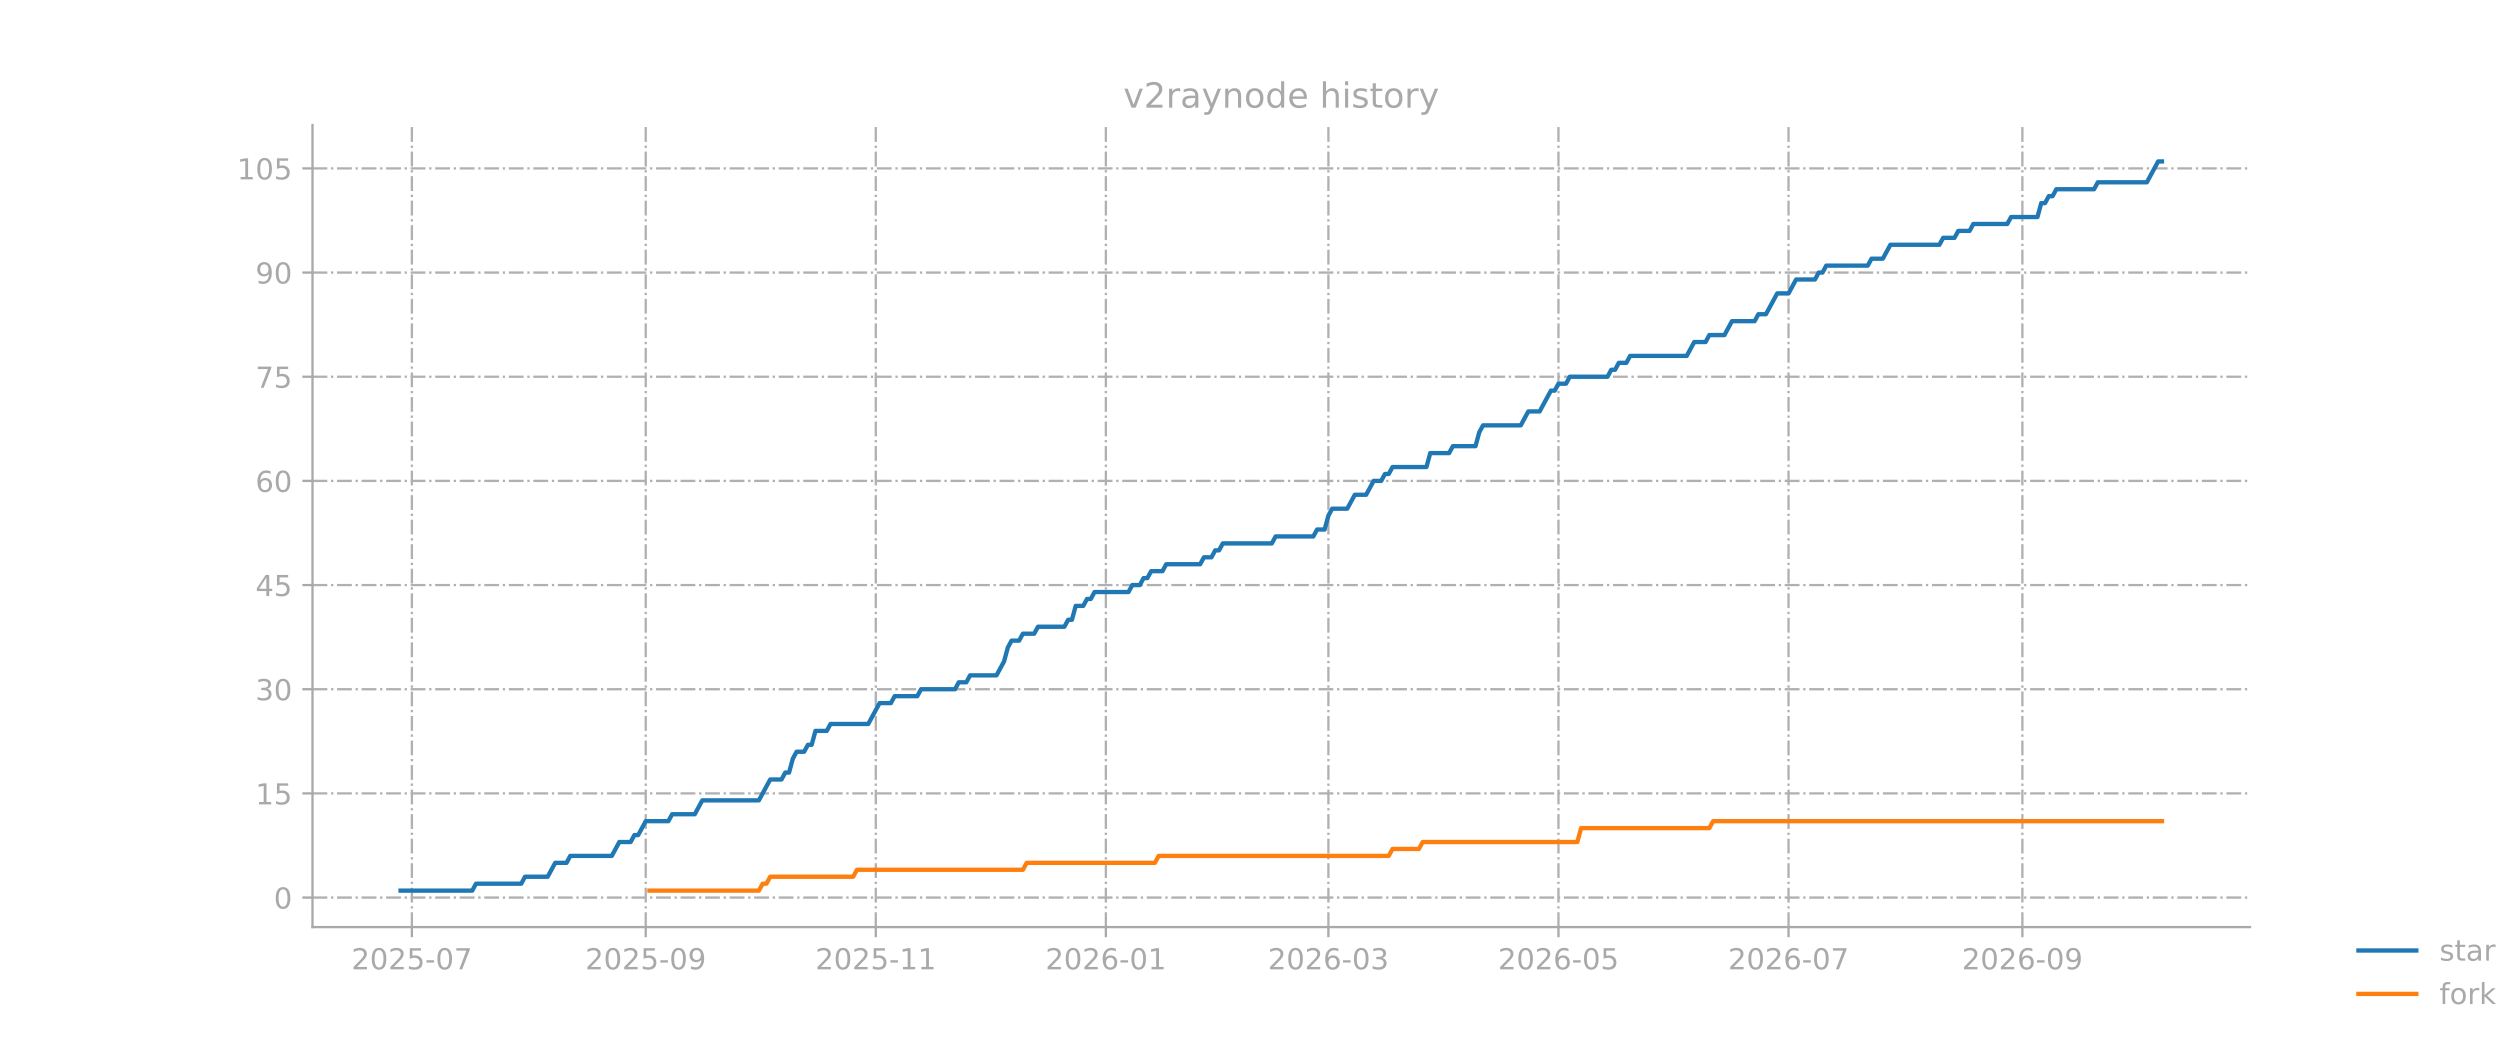
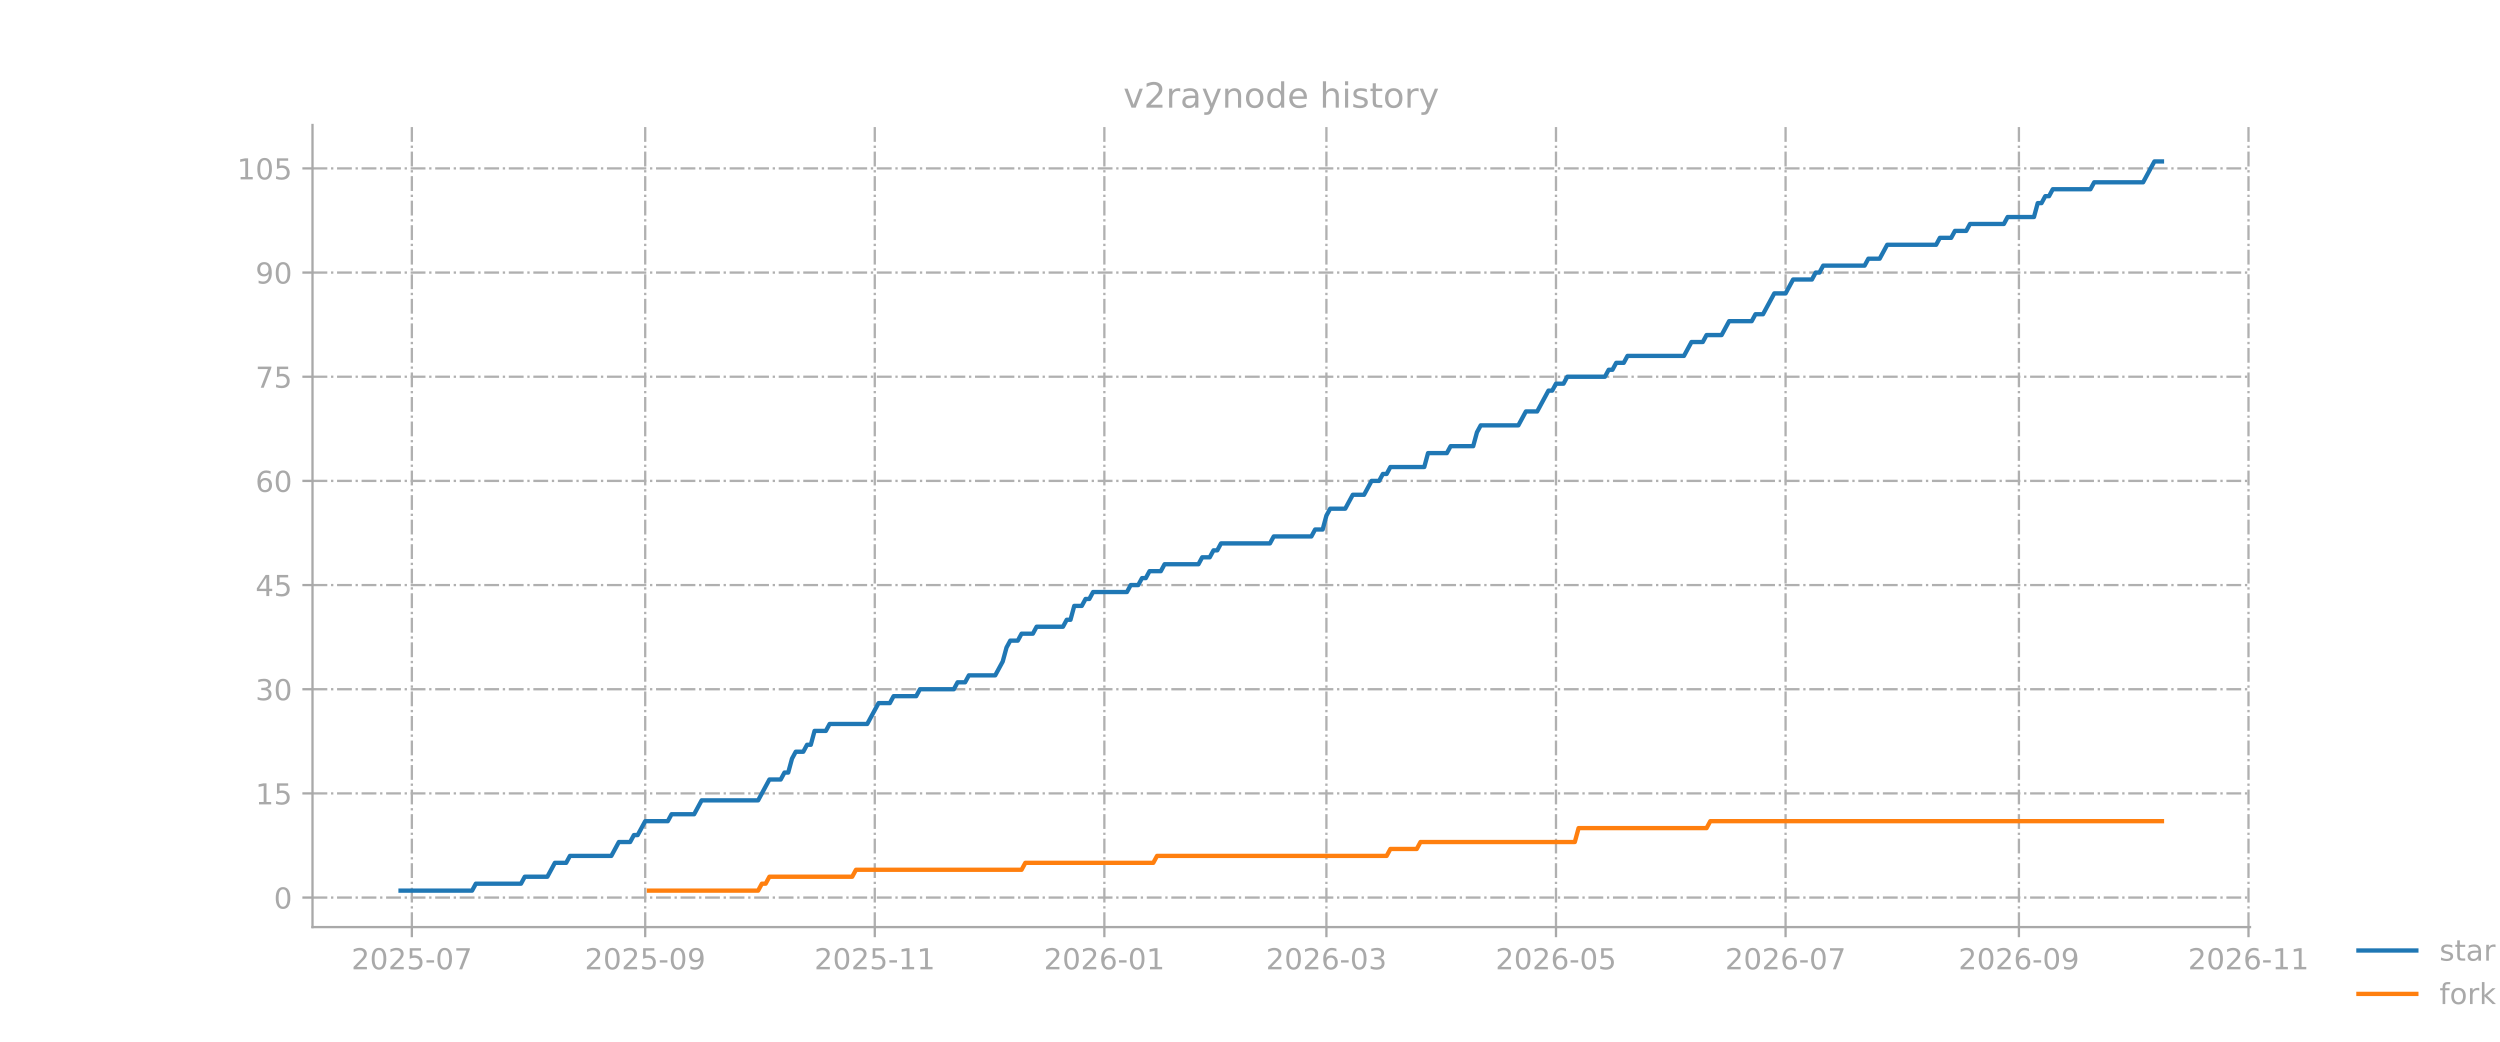
<svg xmlns="http://www.w3.org/2000/svg" xmlns:xlink="http://www.w3.org/1999/xlink" width="864pt" height="360pt" viewBox="0 0 864 360" version="1.1">
  <defs>
    <style type="text/css">*{stroke-linejoin: round; stroke-linecap: butt}</style>
  </defs>
  <g id="figure_1">
    <g id="patch_1">
      <path d="M 0 360  L 864 360  L 864 0  L 0 0  L 0 360  z " style="fill: none; opacity: 0" />
    </g>
    <g id="axes_1">
      <g id="patch_2">
        <path d="M 108 320.4  L 777.6 320.4  L 777.6 43.2  L 108 43.2  L 108 320.4  z " style="fill: none; opacity: 0" />
      </g>
      <g id="matplotlib.axis_1">
        <g id="xtick_1">
          <g id="line2d_1">
-             <path d="M 142.347 320.4  L 142.347 43.2  " clip-path="url(#p652c41d4a0)" style="fill: none; stroke-dasharray: 5.12,1.28,0.8,1.28; stroke-dashoffset: 0; stroke: #b0b0b0; stroke-width: 0.8" />
+             <path d="M 142.338 320.4  L 142.338 43.2  " clip-path="url(#pc61ff7c38c)" style="fill: none; stroke-dasharray: 5.12,1.28,0.8,1.28; stroke-dashoffset: 0; stroke: #b0b0b0; stroke-width: 0.8" />
          </g>
          <g id="line2d_2">
            <defs>
-               <path id="mb52753278b" d="M 0 0  L 0 3.5  " style="stroke: #a9a9a9; stroke-width: 0.8" />
+               <path id="m4ccf164c14" d="M 0 0  L 0 3.5  " style="stroke: #a9a9a9; stroke-width: 0.8" />
            </defs>
            <g>
-               <use xlink:href="#mb52753278b" x="142.347" y="320.4" style="fill: #a9a9a9; stroke: #a9a9a9; stroke-width: 0.8" />
+               <use xlink:href="#m4ccf164c14" x="142.338" y="320.4" style="fill: #a9a9a9; stroke: #a9a9a9; stroke-width: 0.8" />
            </g>
          </g>
          <g id="text_1">
-             <g style="fill: #a9a9a9" transform="translate(121.4554 334.9977) scale(0.1 -0.1)">
+             <g style="fill: #a9a9a9" transform="translate(121.4471 334.9977) scale(0.1 -0.1)">
              <defs>
                <path id="DejaVuSans-15" d="M 1228 531  L 3431 531  L 3431 0  L 469 0  L 469 531  Q 828 903 1448 1529  Q 2069 2156 2228 2338  Q 2531 2678 2651 2914  Q 2772 3150 2772 3378  Q 2772 3750 2511 3984  Q 2250 4219 1831 4219  Q 1534 4219 1204 4116  Q 875 4013 500 3803  L 500 4441  Q 881 4594 1212 4672  Q 1544 4750 1819 4750  Q 2544 4750 2975 4387  Q 3406 4025 3406 3419  Q 3406 3131 3298 2873  Q 3191 2616 2906 2266  Q 2828 2175 2409 1742  Q 1991 1309 1228 531  z " transform="scale(0.015625)" />
                <path id="DejaVuSans-13" d="M 2034 4250  Q 1547 4250 1301 3770  Q 1056 3291 1056 2328  Q 1056 1369 1301 889  Q 1547 409 2034 409  Q 2525 409 2770 889  Q 3016 1369 3016 2328  Q 3016 3291 2770 3770  Q 2525 4250 2034 4250  z M 2034 4750  Q 2819 4750 3233 4129  Q 3647 3509 3647 2328  Q 3647 1150 3233 529  Q 2819 -91 2034 -91  Q 1250 -91 836 529  Q 422 1150 422 2328  Q 422 3509 836 4129  Q 1250 4750 2034 4750  z " transform="scale(0.015625)" />
                <path id="DejaVuSans-18" d="M 691 4666  L 3169 4666  L 3169 4134  L 1269 4134  L 1269 2991  Q 1406 3038 1543 3061  Q 1681 3084 1819 3084  Q 2600 3084 3056 2656  Q 3513 2228 3513 1497  Q 3513 744 3044 326  Q 2575 -91 1722 -91  Q 1428 -91 1123 -41  Q 819 9 494 109  L 494 744  Q 775 591 1075 516  Q 1375 441 1709 441  Q 2250 441 2565 725  Q 2881 1009 2881 1497  Q 2881 1984 2565 2268  Q 2250 2553 1709 2553  Q 1456 2553 1204 2497  Q 953 2441 691 2322  L 691 4666  z " transform="scale(0.015625)" />
                <path id="DejaVuSans-10" d="M 313 2009  L 1997 2009  L 1997 1497  L 313 1497  L 313 2009  z " transform="scale(0.015625)" />
                <path id="DejaVuSans-1a" d="M 525 4666  L 3525 4666  L 3525 4397  L 1831 0  L 1172 0  L 2766 4134  L 525 4134  L 525 4666  z " transform="scale(0.015625)" />
              </defs>
              <use xlink:href="#DejaVuSans-15" />
              <use xlink:href="#DejaVuSans-13" transform="translate(63.625 0)" />
              <use xlink:href="#DejaVuSans-15" transform="translate(127.25 0)" />
              <use xlink:href="#DejaVuSans-18" transform="translate(190.875 0)" />
              <use xlink:href="#DejaVuSans-10" transform="translate(254.5 0)" />
              <use xlink:href="#DejaVuSans-13" transform="translate(290.5781 0)" />
              <use xlink:href="#DejaVuSans-1a" transform="translate(354.2031 0)" />
            </g>
          </g>
        </g>
        <g id="xtick_2">
          <g id="line2d_3">
-             <path d="M 223.163 320.4  L 223.163 43.2  " clip-path="url(#p652c41d4a0)" style="fill: none; stroke-dasharray: 5.12,1.28,0.8,1.28; stroke-dashoffset: 0; stroke: #b0b0b0; stroke-width: 0.8" />
+             <path d="M 222.982 320.4  L 222.982 43.2  " clip-path="url(#pc61ff7c38c)" style="fill: none; stroke-dasharray: 5.12,1.28,0.8,1.28; stroke-dashoffset: 0; stroke: #b0b0b0; stroke-width: 0.8" />
          </g>
          <g id="line2d_4">
            <g>
-               <use xlink:href="#mb52753278b" x="223.163" y="320.4" style="fill: #a9a9a9; stroke: #a9a9a9; stroke-width: 0.8" />
+               <use xlink:href="#m4ccf164c14" x="222.982" y="320.4" style="fill: #a9a9a9; stroke: #a9a9a9; stroke-width: 0.8" />
            </g>
          </g>
          <g id="text_2">
-             <g style="fill: #a9a9a9" transform="translate(202.2715 334.9977) scale(0.1 -0.1)">
+             <g style="fill: #a9a9a9" transform="translate(202.0904 334.9977) scale(0.1 -0.1)">
              <defs>
                <path id="DejaVuSans-1c" d="M 703 97  L 703 672  Q 941 559 1184 500  Q 1428 441 1663 441  Q 2288 441 2617 861  Q 2947 1281 2994 2138  Q 2813 1869 2534 1725  Q 2256 1581 1919 1581  Q 1219 1581 811 2004  Q 403 2428 403 3163  Q 403 3881 828 4315  Q 1253 4750 1959 4750  Q 2769 4750 3195 4129  Q 3622 3509 3622 2328  Q 3622 1225 3098 567  Q 2575 -91 1691 -91  Q 1453 -91 1209 -44  Q 966 3 703 97  z M 1959 2075  Q 2384 2075 2632 2365  Q 2881 2656 2881 3163  Q 2881 3666 2632 3958  Q 2384 4250 1959 4250  Q 1534 4250 1286 3958  Q 1038 3666 1038 3163  Q 1038 2656 1286 2365  Q 1534 2075 1959 2075  z " transform="scale(0.015625)" />
              </defs>
              <use xlink:href="#DejaVuSans-15" />
              <use xlink:href="#DejaVuSans-13" transform="translate(63.625 0)" />
              <use xlink:href="#DejaVuSans-15" transform="translate(127.25 0)" />
              <use xlink:href="#DejaVuSans-18" transform="translate(190.875 0)" />
              <use xlink:href="#DejaVuSans-10" transform="translate(254.5 0)" />
              <use xlink:href="#DejaVuSans-13" transform="translate(290.5781 0)" />
              <use xlink:href="#DejaVuSans-1c" transform="translate(354.2031 0)" />
            </g>
          </g>
        </g>
        <g id="xtick_3">
          <g id="line2d_5">
-             <path d="M 302.675 320.4  L 302.675 43.2  " clip-path="url(#p652c41d4a0)" style="fill: none; stroke-dasharray: 5.12,1.28,0.8,1.28; stroke-dashoffset: 0; stroke: #b0b0b0; stroke-width: 0.8" />
+             <path d="M 302.324 320.4  L 302.324 43.2  " clip-path="url(#pc61ff7c38c)" style="fill: none; stroke-dasharray: 5.12,1.28,0.8,1.28; stroke-dashoffset: 0; stroke: #b0b0b0; stroke-width: 0.8" />
          </g>
          <g id="line2d_6">
            <g>
-               <use xlink:href="#mb52753278b" x="302.675" y="320.4" style="fill: #a9a9a9; stroke: #a9a9a9; stroke-width: 0.8" />
+               <use xlink:href="#m4ccf164c14" x="302.324" y="320.4" style="fill: #a9a9a9; stroke: #a9a9a9; stroke-width: 0.8" />
            </g>
          </g>
          <g id="text_3">
-             <g style="fill: #a9a9a9" transform="translate(281.784 334.9977) scale(0.1 -0.1)">
+             <g style="fill: #a9a9a9" transform="translate(281.4331 334.9977) scale(0.1 -0.1)">
              <defs>
                <path id="DejaVuSans-14" d="M 794 531  L 1825 531  L 1825 4091  L 703 3866  L 703 4441  L 1819 4666  L 2450 4666  L 2450 531  L 3481 531  L 3481 0  L 794 0  L 794 531  z " transform="scale(0.015625)" />
              </defs>
              <use xlink:href="#DejaVuSans-15" />
              <use xlink:href="#DejaVuSans-13" transform="translate(63.625 0)" />
              <use xlink:href="#DejaVuSans-15" transform="translate(127.25 0)" />
              <use xlink:href="#DejaVuSans-18" transform="translate(190.875 0)" />
              <use xlink:href="#DejaVuSans-10" transform="translate(254.5 0)" />
              <use xlink:href="#DejaVuSans-14" transform="translate(290.5781 0)" />
              <use xlink:href="#DejaVuSans-14" transform="translate(354.2031 0)" />
            </g>
          </g>
        </g>
        <g id="xtick_4">
          <g id="line2d_7">
-             <path d="M 382.188 320.4  L 382.188 43.2  " clip-path="url(#p652c41d4a0)" style="fill: none; stroke-dasharray: 5.12,1.28,0.8,1.28; stroke-dashoffset: 0; stroke: #b0b0b0; stroke-width: 0.8" />
+             <path d="M 381.667 320.4  L 381.667 43.2  " clip-path="url(#pc61ff7c38c)" style="fill: none; stroke-dasharray: 5.12,1.28,0.8,1.28; stroke-dashoffset: 0; stroke: #b0b0b0; stroke-width: 0.8" />
          </g>
          <g id="line2d_8">
            <g>
-               <use xlink:href="#mb52753278b" x="382.188" y="320.4" style="fill: #a9a9a9; stroke: #a9a9a9; stroke-width: 0.8" />
+               <use xlink:href="#m4ccf164c14" x="381.667" y="320.4" style="fill: #a9a9a9; stroke: #a9a9a9; stroke-width: 0.8" />
            </g>
          </g>
          <g id="text_4">
-             <g style="fill: #a9a9a9" transform="translate(361.2966 334.9977) scale(0.1 -0.1)">
+             <g style="fill: #a9a9a9" transform="translate(360.7757 334.9977) scale(0.1 -0.1)">
              <defs>
                <path id="DejaVuSans-19" d="M 2113 2584  Q 1688 2584 1439 2293  Q 1191 2003 1191 1497  Q 1191 994 1439 701  Q 1688 409 2113 409  Q 2538 409 2786 701  Q 3034 994 3034 1497  Q 3034 2003 2786 2293  Q 2538 2584 2113 2584  z M 3366 4563  L 3366 3988  Q 3128 4100 2886 4159  Q 2644 4219 2406 4219  Q 1781 4219 1451 3797  Q 1122 3375 1075 2522  Q 1259 2794 1537 2939  Q 1816 3084 2150 3084  Q 2853 3084 3261 2657  Q 3669 2231 3669 1497  Q 3669 778 3244 343  Q 2819 -91 2113 -91  Q 1303 -91 875 529  Q 447 1150 447 2328  Q 447 3434 972 4092  Q 1497 4750 2381 4750  Q 2619 4750 2861 4703  Q 3103 4656 3366 4563  z " transform="scale(0.015625)" />
              </defs>
              <use xlink:href="#DejaVuSans-15" />
              <use xlink:href="#DejaVuSans-13" transform="translate(63.625 0)" />
              <use xlink:href="#DejaVuSans-15" transform="translate(127.25 0)" />
              <use xlink:href="#DejaVuSans-19" transform="translate(190.875 0)" />
              <use xlink:href="#DejaVuSans-10" transform="translate(254.5 0)" />
              <use xlink:href="#DejaVuSans-13" transform="translate(290.5781 0)" />
              <use xlink:href="#DejaVuSans-14" transform="translate(354.2031 0)" />
            </g>
          </g>
        </g>
        <g id="xtick_5">
          <g id="line2d_9">
-             <path d="M 459.094 320.4  L 459.094 43.2  " clip-path="url(#p652c41d4a0)" style="fill: none; stroke-dasharray: 5.12,1.28,0.8,1.28; stroke-dashoffset: 0; stroke: #b0b0b0; stroke-width: 0.8" />
+             <path d="M 458.408 320.4  L 458.408 43.2  " clip-path="url(#pc61ff7c38c)" style="fill: none; stroke-dasharray: 5.12,1.28,0.8,1.28; stroke-dashoffset: 0; stroke: #b0b0b0; stroke-width: 0.8" />
          </g>
          <g id="line2d_10">
            <g>
-               <use xlink:href="#mb52753278b" x="459.094" y="320.4" style="fill: #a9a9a9; stroke: #a9a9a9; stroke-width: 0.8" />
+               <use xlink:href="#m4ccf164c14" x="458.408" y="320.4" style="fill: #a9a9a9; stroke: #a9a9a9; stroke-width: 0.8" />
            </g>
          </g>
          <g id="text_5">
-             <g style="fill: #a9a9a9" transform="translate(438.2022 334.9977) scale(0.1 -0.1)">
+             <g style="fill: #a9a9a9" transform="translate(437.517 334.9977) scale(0.1 -0.1)">
              <defs>
                <path id="DejaVuSans-16" d="M 2597 2516  Q 3050 2419 3304 2112  Q 3559 1806 3559 1356  Q 3559 666 3084 287  Q 2609 -91 1734 -91  Q 1441 -91 1130 -33  Q 819 25 488 141  L 488 750  Q 750 597 1062 519  Q 1375 441 1716 441  Q 2309 441 2620 675  Q 2931 909 2931 1356  Q 2931 1769 2642 2001  Q 2353 2234 1838 2234  L 1294 2234  L 1294 2753  L 1863 2753  Q 2328 2753 2575 2939  Q 2822 3125 2822 3475  Q 2822 3834 2567 4026  Q 2313 4219 1838 4219  Q 1578 4219 1281 4162  Q 984 4106 628 3988  L 628 4550  Q 988 4650 1302 4700  Q 1616 4750 1894 4750  Q 2613 4750 3031 4423  Q 3450 4097 3450 3541  Q 3450 3153 3228 2886  Q 3006 2619 2597 2516  z " transform="scale(0.015625)" />
              </defs>
              <use xlink:href="#DejaVuSans-15" />
              <use xlink:href="#DejaVuSans-13" transform="translate(63.625 0)" />
              <use xlink:href="#DejaVuSans-15" transform="translate(127.25 0)" />
              <use xlink:href="#DejaVuSans-19" transform="translate(190.875 0)" />
              <use xlink:href="#DejaVuSans-10" transform="translate(254.5 0)" />
              <use xlink:href="#DejaVuSans-13" transform="translate(290.5781 0)" />
              <use xlink:href="#DejaVuSans-16" transform="translate(354.2031 0)" />
            </g>
          </g>
        </g>
        <g id="xtick_6">
          <g id="line2d_11">
-             <path d="M 538.606 320.4  L 538.606 43.2  " clip-path="url(#p652c41d4a0)" style="fill: none; stroke-dasharray: 5.12,1.28,0.8,1.28; stroke-dashoffset: 0; stroke: #b0b0b0; stroke-width: 0.8" />
+             <path d="M 537.751 320.4  L 537.751 43.2  " clip-path="url(#pc61ff7c38c)" style="fill: none; stroke-dasharray: 5.12,1.28,0.8,1.28; stroke-dashoffset: 0; stroke: #b0b0b0; stroke-width: 0.8" />
          </g>
          <g id="line2d_12">
            <g>
-               <use xlink:href="#mb52753278b" x="538.606" y="320.4" style="fill: #a9a9a9; stroke: #a9a9a9; stroke-width: 0.8" />
+               <use xlink:href="#m4ccf164c14" x="537.751" y="320.4" style="fill: #a9a9a9; stroke: #a9a9a9; stroke-width: 0.8" />
            </g>
          </g>
          <g id="text_6">
-             <g style="fill: #a9a9a9" transform="translate(517.7147 334.9977) scale(0.1 -0.1)">
+             <g style="fill: #a9a9a9" transform="translate(516.8596 334.9977) scale(0.1 -0.1)">
              <use xlink:href="#DejaVuSans-15" />
              <use xlink:href="#DejaVuSans-13" transform="translate(63.625 0)" />
              <use xlink:href="#DejaVuSans-15" transform="translate(127.25 0)" />
              <use xlink:href="#DejaVuSans-19" transform="translate(190.875 0)" />
              <use xlink:href="#DejaVuSans-10" transform="translate(254.5 0)" />
              <use xlink:href="#DejaVuSans-13" transform="translate(290.5781 0)" />
              <use xlink:href="#DejaVuSans-18" transform="translate(354.2031 0)" />
            </g>
          </g>
        </g>
        <g id="xtick_7">
          <g id="line2d_13">
-             <path d="M 618.119 320.4  L 618.119 43.2  " clip-path="url(#p652c41d4a0)" style="fill: none; stroke-dasharray: 5.12,1.28,0.8,1.28; stroke-dashoffset: 0; stroke: #b0b0b0; stroke-width: 0.8" />
+             <path d="M 617.094 320.4  L 617.094 43.2  " clip-path="url(#pc61ff7c38c)" style="fill: none; stroke-dasharray: 5.12,1.28,0.8,1.28; stroke-dashoffset: 0; stroke: #b0b0b0; stroke-width: 0.8" />
          </g>
          <g id="line2d_14">
            <g>
-               <use xlink:href="#mb52753278b" x="618.119" y="320.4" style="fill: #a9a9a9; stroke: #a9a9a9; stroke-width: 0.8" />
+               <use xlink:href="#m4ccf164c14" x="617.094" y="320.4" style="fill: #a9a9a9; stroke: #a9a9a9; stroke-width: 0.8" />
            </g>
          </g>
          <g id="text_7">
-             <g style="fill: #a9a9a9" transform="translate(597.2273 334.9977) scale(0.1 -0.1)">
+             <g style="fill: #a9a9a9" transform="translate(596.2023 334.9977) scale(0.1 -0.1)">
              <use xlink:href="#DejaVuSans-15" />
              <use xlink:href="#DejaVuSans-13" transform="translate(63.625 0)" />
              <use xlink:href="#DejaVuSans-15" transform="translate(127.25 0)" />
              <use xlink:href="#DejaVuSans-19" transform="translate(190.875 0)" />
              <use xlink:href="#DejaVuSans-10" transform="translate(254.5 0)" />
              <use xlink:href="#DejaVuSans-13" transform="translate(290.5781 0)" />
              <use xlink:href="#DejaVuSans-1a" transform="translate(354.2031 0)" />
            </g>
          </g>
        </g>
        <g id="xtick_8">
          <g id="line2d_15">
-             <path d="M 698.935 320.4  L 698.935 43.2  " clip-path="url(#p652c41d4a0)" style="fill: none; stroke-dasharray: 5.12,1.28,0.8,1.28; stroke-dashoffset: 0; stroke: #b0b0b0; stroke-width: 0.8" />
+             <path d="M 697.737 320.4  L 697.737 43.2  " clip-path="url(#pc61ff7c38c)" style="fill: none; stroke-dasharray: 5.12,1.28,0.8,1.28; stroke-dashoffset: 0; stroke: #b0b0b0; stroke-width: 0.8" />
          </g>
          <g id="line2d_16">
            <g>
-               <use xlink:href="#mb52753278b" x="698.935" y="320.4" style="fill: #a9a9a9; stroke: #a9a9a9; stroke-width: 0.8" />
+               <use xlink:href="#m4ccf164c14" x="697.737" y="320.4" style="fill: #a9a9a9; stroke: #a9a9a9; stroke-width: 0.8" />
            </g>
          </g>
          <g id="text_8">
-             <g style="fill: #a9a9a9" transform="translate(678.0433 334.9977) scale(0.1 -0.1)">
+             <g style="fill: #a9a9a9" transform="translate(676.8457 334.9977) scale(0.1 -0.1)">
              <use xlink:href="#DejaVuSans-15" />
              <use xlink:href="#DejaVuSans-13" transform="translate(63.625 0)" />
              <use xlink:href="#DejaVuSans-15" transform="translate(127.25 0)" />
              <use xlink:href="#DejaVuSans-19" transform="translate(190.875 0)" />
              <use xlink:href="#DejaVuSans-10" transform="translate(254.5 0)" />
              <use xlink:href="#DejaVuSans-13" transform="translate(290.5781 0)" />
              <use xlink:href="#DejaVuSans-1c" transform="translate(354.2031 0)" />
+             </g>
+           </g>
+         </g>
+         <g id="xtick_9">
+           <g id="line2d_17">
+             <path d="M 777.08 320.4  L 777.08 43.2  " clip-path="url(#pc61ff7c38c)" style="fill: none; stroke-dasharray: 5.12,1.28,0.8,1.28; stroke-dashoffset: 0; stroke: #b0b0b0; stroke-width: 0.8" />
+           </g>
+           <g id="line2d_18">
+             <g>
+               <use xlink:href="#m4ccf164c14" x="777.08" y="320.4" style="fill: #a9a9a9; stroke: #a9a9a9; stroke-width: 0.8" />
+             </g>
+           </g>
+           <g id="text_9">
+             <g style="fill: #a9a9a9" transform="translate(756.1883 334.9977) scale(0.1 -0.1)">
+               <use xlink:href="#DejaVuSans-15" />
+               <use xlink:href="#DejaVuSans-13" transform="translate(63.625 0)" />
+               <use xlink:href="#DejaVuSans-15" transform="translate(127.25 0)" />
+               <use xlink:href="#DejaVuSans-19" transform="translate(190.875 0)" />
+               <use xlink:href="#DejaVuSans-10" transform="translate(254.5 0)" />
+               <use xlink:href="#DejaVuSans-14" transform="translate(290.5781 0)" />
+               <use xlink:href="#DejaVuSans-14" transform="translate(354.2031 0)" />
            </g>
          </g>
        </g>
      </g>
      <g id="matplotlib.axis_2">
        <g id="ytick_1">
-           <g id="line2d_17">
-             <path d="M 108 310.2  L 777.6 310.2  " clip-path="url(#p652c41d4a0)" style="fill: none; stroke-dasharray: 5.12,1.28,0.8,1.28; stroke-dashoffset: 0; stroke: #b0b0b0; stroke-width: 0.8" />
-           </g>
-           <g id="line2d_18">
+           <g id="line2d_19">
+             <path d="M 108 310.2  L 777.6 310.2  " clip-path="url(#pc61ff7c38c)" style="fill: none; stroke-dasharray: 5.12,1.28,0.8,1.28; stroke-dashoffset: 0; stroke: #b0b0b0; stroke-width: 0.8" />
+           </g>
+           <g id="line2d_20">
            <defs>
-               <path id="m60fa3ecea2" d="M 0 0  L -3.5 0  " style="stroke: #a9a9a9; stroke-width: 0.8" />
+               <path id="m9ff99b47a9" d="M 0 0  L -3.5 0  " style="stroke: #a9a9a9; stroke-width: 0.8" />
            </defs>
            <g>
-               <use xlink:href="#m60fa3ecea2" x="108" y="310.2" style="fill: #a9a9a9; stroke: #a9a9a9; stroke-width: 0.8" />
-             </g>
-           </g>
-           <g id="text_9">
+               <use xlink:href="#m9ff99b47a9" x="108" y="310.2" style="fill: #a9a9a9; stroke: #a9a9a9; stroke-width: 0.8" />
+             </g>
+           </g>
+           <g id="text_10">
            <g style="fill: #a9a9a9" transform="translate(94.6375 313.9988) scale(0.1 -0.1)">
              <use xlink:href="#DejaVuSans-13" />
            </g>
          </g>
        </g>
        <g id="ytick_2">
-           <g id="line2d_19">
-             <path d="M 108 274.2  L 777.6 274.2  " clip-path="url(#p652c41d4a0)" style="fill: none; stroke-dasharray: 5.12,1.28,0.8,1.28; stroke-dashoffset: 0; stroke: #b0b0b0; stroke-width: 0.8" />
-           </g>
-           <g id="line2d_20">
-             <g>
-               <use xlink:href="#m60fa3ecea2" x="108" y="274.2" style="fill: #a9a9a9; stroke: #a9a9a9; stroke-width: 0.8" />
-             </g>
-           </g>
-           <g id="text_10">
+           <g id="line2d_21">
+             <path d="M 108 274.2  L 777.6 274.2  " clip-path="url(#pc61ff7c38c)" style="fill: none; stroke-dasharray: 5.12,1.28,0.8,1.28; stroke-dashoffset: 0; stroke: #b0b0b0; stroke-width: 0.8" />
+           </g>
+           <g id="line2d_22">
+             <g>
+               <use xlink:href="#m9ff99b47a9" x="108" y="274.2" style="fill: #a9a9a9; stroke: #a9a9a9; stroke-width: 0.8" />
+             </g>
+           </g>
+           <g id="text_11">
            <g style="fill: #a9a9a9" transform="translate(88.275 277.9988) scale(0.1 -0.1)">
              <use xlink:href="#DejaVuSans-14" />
              <use xlink:href="#DejaVuSans-18" transform="translate(63.625 0)" />
            </g>
          </g>
        </g>
        <g id="ytick_3">
-           <g id="line2d_21">
-             <path d="M 108 238.2  L 777.6 238.2  " clip-path="url(#p652c41d4a0)" style="fill: none; stroke-dasharray: 5.12,1.28,0.8,1.28; stroke-dashoffset: 0; stroke: #b0b0b0; stroke-width: 0.8" />
-           </g>
-           <g id="line2d_22">
-             <g>
-               <use xlink:href="#m60fa3ecea2" x="108" y="238.2" style="fill: #a9a9a9; stroke: #a9a9a9; stroke-width: 0.8" />
-             </g>
-           </g>
-           <g id="text_11">
+           <g id="line2d_23">
+             <path d="M 108 238.2  L 777.6 238.2  " clip-path="url(#pc61ff7c38c)" style="fill: none; stroke-dasharray: 5.12,1.28,0.8,1.28; stroke-dashoffset: 0; stroke: #b0b0b0; stroke-width: 0.8" />
+           </g>
+           <g id="line2d_24">
+             <g>
+               <use xlink:href="#m9ff99b47a9" x="108" y="238.2" style="fill: #a9a9a9; stroke: #a9a9a9; stroke-width: 0.8" />
+             </g>
+           </g>
+           <g id="text_12">
            <g style="fill: #a9a9a9" transform="translate(88.275 241.9988) scale(0.1 -0.1)">
              <use xlink:href="#DejaVuSans-16" />
              <use xlink:href="#DejaVuSans-13" transform="translate(63.625 0)" />
            </g>
          </g>
        </g>
        <g id="ytick_4">
-           <g id="line2d_23">
-             <path d="M 108 202.2  L 777.6 202.2  " clip-path="url(#p652c41d4a0)" style="fill: none; stroke-dasharray: 5.12,1.28,0.8,1.28; stroke-dashoffset: 0; stroke: #b0b0b0; stroke-width: 0.8" />
-           </g>
-           <g id="line2d_24">
-             <g>
-               <use xlink:href="#m60fa3ecea2" x="108" y="202.2" style="fill: #a9a9a9; stroke: #a9a9a9; stroke-width: 0.8" />
-             </g>
-           </g>
-           <g id="text_12">
+           <g id="line2d_25">
+             <path d="M 108 202.2  L 777.6 202.2  " clip-path="url(#pc61ff7c38c)" style="fill: none; stroke-dasharray: 5.12,1.28,0.8,1.28; stroke-dashoffset: 0; stroke: #b0b0b0; stroke-width: 0.8" />
+           </g>
+           <g id="line2d_26">
+             <g>
+               <use xlink:href="#m9ff99b47a9" x="108" y="202.2" style="fill: #a9a9a9; stroke: #a9a9a9; stroke-width: 0.8" />
+             </g>
+           </g>
+           <g id="text_13">
            <g style="fill: #a9a9a9" transform="translate(88.275 205.9988) scale(0.1 -0.1)">
              <defs>
                <path id="DejaVuSans-17" d="M 2419 4116  L 825 1625  L 2419 1625  L 2419 4116  z M 2253 4666  L 3047 4666  L 3047 1625  L 3713 1625  L 3713 1100  L 3047 1100  L 3047 0  L 2419 0  L 2419 1100  L 313 1100  L 313 1709  L 2253 4666  z " transform="scale(0.015625)" />
              </defs>
              <use xlink:href="#DejaVuSans-17" />
              <use xlink:href="#DejaVuSans-18" transform="translate(63.625 0)" />
            </g>
          </g>
        </g>
        <g id="ytick_5">
-           <g id="line2d_25">
-             <path d="M 108 166.2  L 777.6 166.2  " clip-path="url(#p652c41d4a0)" style="fill: none; stroke-dasharray: 5.12,1.28,0.8,1.28; stroke-dashoffset: 0; stroke: #b0b0b0; stroke-width: 0.8" />
-           </g>
-           <g id="line2d_26">
-             <g>
-               <use xlink:href="#m60fa3ecea2" x="108" y="166.2" style="fill: #a9a9a9; stroke: #a9a9a9; stroke-width: 0.8" />
-             </g>
-           </g>
-           <g id="text_13">
+           <g id="line2d_27">
+             <path d="M 108 166.2  L 777.6 166.2  " clip-path="url(#pc61ff7c38c)" style="fill: none; stroke-dasharray: 5.12,1.28,0.8,1.28; stroke-dashoffset: 0; stroke: #b0b0b0; stroke-width: 0.8" />
+           </g>
+           <g id="line2d_28">
+             <g>
+               <use xlink:href="#m9ff99b47a9" x="108" y="166.2" style="fill: #a9a9a9; stroke: #a9a9a9; stroke-width: 0.8" />
+             </g>
+           </g>
+           <g id="text_14">
            <g style="fill: #a9a9a9" transform="translate(88.275 169.9988) scale(0.1 -0.1)">
              <use xlink:href="#DejaVuSans-19" />
              <use xlink:href="#DejaVuSans-13" transform="translate(63.625 0)" />
            </g>
          </g>
        </g>
        <g id="ytick_6">
-           <g id="line2d_27">
-             <path d="M 108 130.2  L 777.6 130.2  " clip-path="url(#p652c41d4a0)" style="fill: none; stroke-dasharray: 5.12,1.28,0.8,1.28; stroke-dashoffset: 0; stroke: #b0b0b0; stroke-width: 0.8" />
-           </g>
-           <g id="line2d_28">
-             <g>
-               <use xlink:href="#m60fa3ecea2" x="108" y="130.2" style="fill: #a9a9a9; stroke: #a9a9a9; stroke-width: 0.8" />
-             </g>
-           </g>
-           <g id="text_14">
+           <g id="line2d_29">
+             <path d="M 108 130.2  L 777.6 130.2  " clip-path="url(#pc61ff7c38c)" style="fill: none; stroke-dasharray: 5.12,1.28,0.8,1.28; stroke-dashoffset: 0; stroke: #b0b0b0; stroke-width: 0.8" />
+           </g>
+           <g id="line2d_30">
+             <g>
+               <use xlink:href="#m9ff99b47a9" x="108" y="130.2" style="fill: #a9a9a9; stroke: #a9a9a9; stroke-width: 0.8" />
+             </g>
+           </g>
+           <g id="text_15">
            <g style="fill: #a9a9a9" transform="translate(88.275 133.9988) scale(0.1 -0.1)">
              <use xlink:href="#DejaVuSans-1a" />
              <use xlink:href="#DejaVuSans-18" transform="translate(63.625 0)" />
            </g>
          </g>
        </g>
        <g id="ytick_7">
-           <g id="line2d_29">
-             <path d="M 108 94.2  L 777.6 94.2  " clip-path="url(#p652c41d4a0)" style="fill: none; stroke-dasharray: 5.12,1.28,0.8,1.28; stroke-dashoffset: 0; stroke: #b0b0b0; stroke-width: 0.8" />
-           </g>
-           <g id="line2d_30">
-             <g>
-               <use xlink:href="#m60fa3ecea2" x="108" y="94.2" style="fill: #a9a9a9; stroke: #a9a9a9; stroke-width: 0.8" />
-             </g>
-           </g>
-           <g id="text_15">
+           <g id="line2d_31">
+             <path d="M 108 94.2  L 777.6 94.2  " clip-path="url(#pc61ff7c38c)" style="fill: none; stroke-dasharray: 5.12,1.28,0.8,1.28; stroke-dashoffset: 0; stroke: #b0b0b0; stroke-width: 0.8" />
+           </g>
+           <g id="line2d_32">
+             <g>
+               <use xlink:href="#m9ff99b47a9" x="108" y="94.2" style="fill: #a9a9a9; stroke: #a9a9a9; stroke-width: 0.8" />
+             </g>
+           </g>
+           <g id="text_16">
            <g style="fill: #a9a9a9" transform="translate(88.275 97.99883) scale(0.1 -0.1)">
              <use xlink:href="#DejaVuSans-1c" />
              <use xlink:href="#DejaVuSans-13" transform="translate(63.625 0)" />
            </g>
          </g>
        </g>
        <g id="ytick_8">
-           <g id="line2d_31">
-             <path d="M 108 58.2  L 777.6 58.2  " clip-path="url(#p652c41d4a0)" style="fill: none; stroke-dasharray: 5.12,1.28,0.8,1.28; stroke-dashoffset: 0; stroke: #b0b0b0; stroke-width: 0.8" />
-           </g>
-           <g id="line2d_32">
-             <g>
-               <use xlink:href="#m60fa3ecea2" x="108" y="58.2" style="fill: #a9a9a9; stroke: #a9a9a9; stroke-width: 0.8" />
-             </g>
-           </g>
-           <g id="text_16">
+           <g id="line2d_33">
+             <path d="M 108 58.2  L 777.6 58.2  " clip-path="url(#pc61ff7c38c)" style="fill: none; stroke-dasharray: 5.12,1.28,0.8,1.28; stroke-dashoffset: 0; stroke: #b0b0b0; stroke-width: 0.8" />
+           </g>
+           <g id="line2d_34">
+             <g>
+               <use xlink:href="#m9ff99b47a9" x="108" y="58.2" style="fill: #a9a9a9; stroke: #a9a9a9; stroke-width: 0.8" />
+             </g>
+           </g>
+           <g id="text_17">
            <g style="fill: #a9a9a9" transform="translate(81.9125 61.99883) scale(0.1 -0.1)">
              <use xlink:href="#DejaVuSans-14" />
              <use xlink:href="#DejaVuSans-13" transform="translate(63.625 0)" />
              <use xlink:href="#DejaVuSans-18" transform="translate(127.25 0)" />
            </g>
          </g>
        </g>
      </g>
-       <g id="line2d_33">
-         <path d="M 138.436 307.8  L 163.203 307.8  L 164.506 305.4  L 180.148 305.4  L 181.451 303  L 189.272 303  L 191.879 298.2  L 195.79 298.2  L 197.093 295.8  L 211.431 295.8  L 214.038 291  L 217.949 291  L 219.252 288.6  L 220.556 288.6  L 223.163 283.8  L 230.984 283.8  L 232.287 281.4  L 240.108 281.4  L 242.715 276.6  L 262.267 276.6  L 266.178 269.4  L 270.088 269.4  L 271.392 267  L 272.695 267  L 273.999 262.2  L 275.302 259.8  L 277.909 259.8  L 279.213 257.4  L 280.516 257.4  L 281.82 252.6  L 285.73 252.6  L 287.034 250.2  L 300.068 250.2  L 303.979 243  L 307.889 243  L 309.193 240.6  L 317.014 240.6  L 318.317 238.2  L 330.049 238.2  L 331.352 235.8  L 333.959 235.8  L 335.263 233.4  L 344.387 233.4  L 346.994 228.6  L 348.297 223.8  L 349.601 221.4  L 352.208 221.4  L 353.511 219  L 357.422 219  L 358.725 216.6  L 367.85 216.6  L 369.153 214.2  L 370.457 214.2  L 371.76 209.4  L 374.367 209.4  L 375.671 207  L 376.974 207  L 378.278 204.6  L 390.009 204.6  L 391.312 202.2  L 393.919 202.2  L 395.223 199.8  L 396.526 199.8  L 397.83 197.4  L 401.74 197.4  L 403.044 195  L 414.775 195  L 416.079 192.6  L 418.686 192.6  L 419.989 190.2  L 421.293 190.2  L 422.596 187.8  L 439.541 187.8  L 440.845 185.4  L 453.88 185.4  L 455.183 183  L 457.79 183  L 459.094 178.2  L 460.397 175.8  L 465.611 175.8  L 468.218 171  L 472.128 171  L 474.735 166.2  L 477.342 166.2  L 478.646 163.8  L 479.949 163.8  L 481.253 161.4  L 492.984 161.4  L 494.288 156.6  L 500.805 156.6  L 502.109 154.2  L 509.929 154.2  L 511.233 149.4  L 512.536 147  L 525.571 147  L 528.178 142.2  L 532.089 142.2  L 535.999 135  L 537.303 135  L 538.606 132.6  L 541.213 132.6  L 542.517 130.2  L 555.551 130.2  L 556.855 127.8  L 558.158 127.8  L 559.462 125.4  L 562.069 125.4  L 563.372 123  L 582.925 123  L 585.532 118.2  L 589.442 118.2  L 590.745 115.8  L 595.959 115.8  L 598.566 111  L 606.387 111  L 607.691 108.6  L 610.298 108.6  L 614.208 101.4  L 618.119 101.4  L 620.726 96.6  L 627.243 96.6  L 628.547 94.2  L 629.85 94.2  L 631.154 91.8  L 645.492 91.8  L 646.795 89.4  L 650.706 89.4  L 653.313 84.6  L 670.258 84.6  L 671.562 82.2  L 675.472 82.2  L 676.775 79.8  L 680.686 79.8  L 681.989 77.4  L 693.721 77.4  L 695.024 75  L 704.149 75  L 705.452 70.2  L 706.756 70.2  L 708.059 67.8  L 709.363 67.8  L 710.666 65.4  L 723.701 65.4  L 725.004 63  L 741.95 63  L 745.86 55.8  L 747.164 55.8  L 747.164 55.8  " clip-path="url(#p652c41d4a0)" style="fill: none; stroke: #1f77b4; stroke-width: 1.5; stroke-linecap: square" />
-       </g>
-       <g id="line2d_34">
-         <path d="M 224.466 307.8  L 262.267 307.8  L 263.571 305.4  L 264.874 305.4  L 266.178 303  L 294.855 303  L 296.158 300.6  L 353.511 300.6  L 354.815 298.2  L 399.133 298.2  L 400.437 295.8  L 479.949 295.8  L 481.253 293.4  L 490.377 293.4  L 491.681 291  L 545.124 291  L 546.427 286.2  L 590.745 286.2  L 592.049 283.8  L 747.164 283.8  L 747.164 283.8  " clip-path="url(#p652c41d4a0)" style="fill: none; stroke: #ff7f0e; stroke-width: 1.5; stroke-linecap: square" />
+       <g id="line2d_35">
+         <path d="M 138.436 307.8  L 163.15 307.8  L 164.45 305.4  L 180.059 305.4  L 181.359 303  L 189.164 303  L 191.765 298.2  L 195.667 298.2  L 196.968 295.8  L 211.276 295.8  L 213.877 291  L 217.779 291  L 219.08 288.6  L 220.38 288.6  L 222.982 283.8  L 230.786 283.8  L 232.087 281.4  L 239.891 281.4  L 242.492 276.6  L 262.003 276.6  L 265.905 269.4  L 269.807 269.4  L 271.108 267  L 272.408 267  L 273.709 262.2  L 275.01 259.8  L 277.611 259.8  L 278.912 257.4  L 280.213 257.4  L 281.513 252.6  L 285.415 252.6  L 286.716 250.2  L 299.723 250.2  L 303.625 243  L 307.527 243  L 308.828 240.6  L 316.632 240.6  L 317.933 238.2  L 329.639 238.2  L 330.94 235.8  L 333.541 235.8  L 334.842 233.4  L 343.947 233.4  L 346.548 228.6  L 347.849 223.8  L 349.15 221.4  L 351.751 221.4  L 353.052 219  L 356.954 219  L 358.255 216.6  L 367.359 216.6  L 368.66 214.2  L 369.961 214.2  L 371.262 209.4  L 373.863 209.4  L 375.164 207  L 376.464 207  L 377.765 204.6  L 389.471 204.6  L 390.772 202.2  L 393.373 202.2  L 394.674 199.8  L 395.975 199.8  L 397.276 197.4  L 401.178 197.4  L 402.478 195  L 414.185 195  L 415.485 192.6  L 418.087 192.6  L 419.387 190.2  L 420.688 190.2  L 421.989 187.8  L 438.898 187.8  L 440.199 185.4  L 453.206 185.4  L 454.506 183  L 457.108 183  L 458.408 178.2  L 459.709 175.8  L 464.912 175.8  L 467.513 171  L 471.415 171  L 474.017 166.2  L 476.618 166.2  L 477.919 163.8  L 479.22 163.8  L 480.52 161.4  L 492.227 161.4  L 493.527 156.6  L 500.031 156.6  L 501.331 154.2  L 509.136 154.2  L 510.436 149.4  L 511.737 147  L 524.744 147  L 527.345 142.2  L 531.248 142.2  L 535.15 135  L 536.45 135  L 537.751 132.6  L 540.352 132.6  L 541.653 130.2  L 554.66 130.2  L 555.961 127.8  L 557.262 127.8  L 558.562 125.4  L 561.164 125.4  L 562.464 123  L 581.975 123  L 584.576 118.2  L 588.478 118.2  L 589.779 115.8  L 594.982 115.8  L 597.583 111  L 605.387 111  L 606.688 108.6  L 609.29 108.6  L 613.192 101.4  L 617.094 101.4  L 619.695 96.6  L 626.199 96.6  L 627.499 94.2  L 628.8 94.2  L 630.101 91.8  L 644.408 91.8  L 645.709 89.4  L 649.611 89.4  L 652.213 84.6  L 669.122 84.6  L 670.422 82.2  L 674.324 82.2  L 675.625 79.8  L 679.527 79.8  L 680.828 77.4  L 692.534 77.4  L 693.835 75  L 702.94 75  L 704.241 70.2  L 705.541 70.2  L 706.842 67.8  L 708.143 67.8  L 709.443 65.4  L 722.45 65.4  L 723.751 63  L 740.66 63  L 744.562 55.8  L 747.164 55.8  L 747.164 55.8  " clip-path="url(#pc61ff7c38c)" style="fill: none; stroke: #1f77b4; stroke-width: 1.5; stroke-linecap: square" />
+       </g>
+       <g id="line2d_36">
+         <path d="M 224.283 307.8  L 262.003 307.8  L 263.303 305.4  L 264.604 305.4  L 265.905 303  L 294.52 303  L 295.821 300.6  L 353.052 300.6  L 354.352 298.2  L 398.576 298.2  L 399.877 295.8  L 479.22 295.8  L 480.52 293.4  L 489.625 293.4  L 490.926 291  L 544.255 291  L 545.555 286.2  L 589.779 286.2  L 591.08 283.8  L 747.164 283.8  L 747.164 283.8  " clip-path="url(#pc61ff7c38c)" style="fill: none; stroke: #ff7f0e; stroke-width: 1.5; stroke-linecap: square" />
      </g>
      <g id="patch_3">
        <path d="M 108 320.4  L 108 43.2  " style="fill: none; stroke: #a9a9a9; stroke-width: 0.8; stroke-linejoin: miter; stroke-linecap: square" />
      </g>
      <g id="patch_4">
        <path d="M 777.6 320.4  L 777.6 43.2  " style="fill: none" />
      </g>
      <g id="patch_5">
        <path d="M 108 320.4  L 777.6 320.4  " style="fill: none; stroke: #a9a9a9; stroke-width: 0.8; stroke-linejoin: miter; stroke-linecap: square" />
      </g>
      <g id="patch_6">
        <path d="M 108 43.2  L 777.6 43.2  " style="fill: none" />
      </g>
-       <g id="text_17">
+       <g id="text_18">
        <g style="fill: #a9a9a9" transform="translate(388.2188 37.2) scale(0.12 -0.12)">
          <defs>
            <path id="DejaVuSans-59" d="M 191 3500  L 800 3500  L 1894 563  L 2988 3500  L 3597 3500  L 2284 0  L 1503 0  L 191 3500  z " transform="scale(0.015625)" />
            <path id="DejaVuSans-55" d="M 2631 2963  Q 2534 3019 2420 3045  Q 2306 3072 2169 3072  Q 1681 3072 1420 2755  Q 1159 2438 1159 1844  L 1159 0  L 581 0  L 581 3500  L 1159 3500  L 1159 2956  Q 1341 3275 1631 3429  Q 1922 3584 2338 3584  Q 2397 3584 2469 3576  Q 2541 3569 2628 3553  L 2631 2963  z " transform="scale(0.015625)" />
            <path id="DejaVuSans-44" d="M 2194 1759  Q 1497 1759 1228 1600  Q 959 1441 959 1056  Q 959 750 1161 570  Q 1363 391 1709 391  Q 2188 391 2477 730  Q 2766 1069 2766 1631  L 2766 1759  L 2194 1759  z M 3341 1997  L 3341 0  L 2766 0  L 2766 531  Q 2569 213 2275 61  Q 1981 -91 1556 -91  Q 1019 -91 701 211  Q 384 513 384 1019  Q 384 1609 779 1909  Q 1175 2209 1959 2209  L 2766 2209  L 2766 2266  Q 2766 2663 2505 2880  Q 2244 3097 1772 3097  Q 1472 3097 1187 3025  Q 903 2953 641 2809  L 641 3341  Q 956 3463 1253 3523  Q 1550 3584 1831 3584  Q 2591 3584 2966 3190  Q 3341 2797 3341 1997  z " transform="scale(0.015625)" />
            <path id="DejaVuSans-5c" d="M 2059 -325  Q 1816 -950 1584 -1140  Q 1353 -1331 966 -1331  L 506 -1331  L 506 -850  L 844 -850  Q 1081 -850 1212 -737  Q 1344 -625 1503 -206  L 1606 56  L 191 3500  L 800 3500  L 1894 763  L 2988 3500  L 3597 3500  L 2059 -325  z " transform="scale(0.015625)" />
            <path id="DejaVuSans-51" d="M 3513 2113  L 3513 0  L 2938 0  L 2938 2094  Q 2938 2591 2744 2837  Q 2550 3084 2163 3084  Q 1697 3084 1428 2787  Q 1159 2491 1159 1978  L 1159 0  L 581 0  L 581 3500  L 1159 3500  L 1159 2956  Q 1366 3272 1645 3428  Q 1925 3584 2291 3584  Q 2894 3584 3203 3211  Q 3513 2838 3513 2113  z " transform="scale(0.015625)" />
            <path id="DejaVuSans-52" d="M 1959 3097  Q 1497 3097 1228 2736  Q 959 2375 959 1747  Q 959 1119 1226 758  Q 1494 397 1959 397  Q 2419 397 2687 759  Q 2956 1122 2956 1747  Q 2956 2369 2687 2733  Q 2419 3097 1959 3097  z M 1959 3584  Q 2709 3584 3137 3096  Q 3566 2609 3566 1747  Q 3566 888 3137 398  Q 2709 -91 1959 -91  Q 1206 -91 779 398  Q 353 888 353 1747  Q 353 2609 779 3096  Q 1206 3584 1959 3584  z " transform="scale(0.015625)" />
            <path id="DejaVuSans-47" d="M 2906 2969  L 2906 4863  L 3481 4863  L 3481 0  L 2906 0  L 2906 525  Q 2725 213 2448 61  Q 2172 -91 1784 -91  Q 1150 -91 751 415  Q 353 922 353 1747  Q 353 2572 751 3078  Q 1150 3584 1784 3584  Q 2172 3584 2448 3432  Q 2725 3281 2906 2969  z M 947 1747  Q 947 1113 1208 752  Q 1469 391 1925 391  Q 2381 391 2643 752  Q 2906 1113 2906 1747  Q 2906 2381 2643 2742  Q 2381 3103 1925 3103  Q 1469 3103 1208 2742  Q 947 2381 947 1747  z " transform="scale(0.015625)" />
            <path id="DejaVuSans-48" d="M 3597 1894  L 3597 1613  L 953 1613  Q 991 1019 1311 708  Q 1631 397 2203 397  Q 2534 397 2845 478  Q 3156 559 3463 722  L 3463 178  Q 3153 47 2828 -22  Q 2503 -91 2169 -91  Q 1331 -91 842 396  Q 353 884 353 1716  Q 353 2575 817 3079  Q 1281 3584 2069 3584  Q 2775 3584 3186 3129  Q 3597 2675 3597 1894  z M 3022 2063  Q 3016 2534 2758 2815  Q 2500 3097 2075 3097  Q 1594 3097 1305 2825  Q 1016 2553 972 2059  L 3022 2063  z " transform="scale(0.015625)" />
            <path id="DejaVuSans-3" transform="scale(0.015625)" />
            <path id="DejaVuSans-4b" d="M 3513 2113  L 3513 0  L 2938 0  L 2938 2094  Q 2938 2591 2744 2837  Q 2550 3084 2163 3084  Q 1697 3084 1428 2787  Q 1159 2491 1159 1978  L 1159 0  L 581 0  L 581 4863  L 1159 4863  L 1159 2956  Q 1366 3272 1645 3428  Q 1925 3584 2291 3584  Q 2894 3584 3203 3211  Q 3513 2838 3513 2113  z " transform="scale(0.015625)" />
            <path id="DejaVuSans-4c" d="M 603 3500  L 1178 3500  L 1178 0  L 603 0  L 603 3500  z M 603 4863  L 1178 4863  L 1178 4134  L 603 4134  L 603 4863  z " transform="scale(0.015625)" />
            <path id="DejaVuSans-56" d="M 2834 3397  L 2834 2853  Q 2591 2978 2328 3040  Q 2066 3103 1784 3103  Q 1356 3103 1142 2972  Q 928 2841 928 2578  Q 928 2378 1081 2264  Q 1234 2150 1697 2047  L 1894 2003  Q 2506 1872 2764 1633  Q 3022 1394 3022 966  Q 3022 478 2636 193  Q 2250 -91 1575 -91  Q 1294 -91 989 -36  Q 684 19 347 128  L 347 722  Q 666 556 975 473  Q 1284 391 1588 391  Q 1994 391 2212 530  Q 2431 669 2431 922  Q 2431 1156 2273 1281  Q 2116 1406 1581 1522  L 1381 1569  Q 847 1681 609 1914  Q 372 2147 372 2553  Q 372 3047 722 3315  Q 1072 3584 1716 3584  Q 2034 3584 2315 3537  Q 2597 3491 2834 3397  z " transform="scale(0.015625)" />
            <path id="DejaVuSans-57" d="M 1172 4494  L 1172 3500  L 2356 3500  L 2356 3053  L 1172 3053  L 1172 1153  Q 1172 725 1289 603  Q 1406 481 1766 481  L 2356 481  L 2356 0  L 1766 0  Q 1100 0 847 248  Q 594 497 594 1153  L 594 3053  L 172 3053  L 172 3500  L 594 3500  L 594 4494  L 1172 4494  z " transform="scale(0.015625)" />
          </defs>
          <use xlink:href="#DejaVuSans-59" />
          <use xlink:href="#DejaVuSans-15" transform="translate(59.1875 0)" />
          <use xlink:href="#DejaVuSans-55" transform="translate(122.8125 0)" />
          <use xlink:href="#DejaVuSans-44" transform="translate(163.9219 0)" />
          <use xlink:href="#DejaVuSans-5c" transform="translate(225.2031 0)" />
          <use xlink:href="#DejaVuSans-51" transform="translate(284.3906 0)" />
          <use xlink:href="#DejaVuSans-52" transform="translate(347.7656 0)" />
          <use xlink:href="#DejaVuSans-47" transform="translate(408.9531 0)" />
          <use xlink:href="#DejaVuSans-48" transform="translate(472.4375 0)" />
          <use xlink:href="#DejaVuSans-3" transform="translate(533.9688 0)" />
          <use xlink:href="#DejaVuSans-4b" transform="translate(565.75 0)" />
          <use xlink:href="#DejaVuSans-4c" transform="translate(629.125 0)" />
          <use xlink:href="#DejaVuSans-56" transform="translate(656.9062 0)" />
          <use xlink:href="#DejaVuSans-57" transform="translate(709 0)" />
          <use xlink:href="#DejaVuSans-52" transform="translate(748.2031 0)" />
          <use xlink:href="#DejaVuSans-55" transform="translate(809.3906 0)" />
          <use xlink:href="#DejaVuSans-5c" transform="translate(850.5 0)" />
        </g>
      </g>
      <g id="legend_1">
-         <g id="line2d_35">
+         <g id="line2d_37">
          <path d="M 815.08 328.498  L 825.08 328.498  L 835.08 328.498  " style="fill: none; stroke: #1f77b4; stroke-width: 1.5; stroke-linecap: square" />
        </g>
-         <g id="text_18">
+         <g id="text_19">
          <g style="fill: #a9a9a9" transform="translate(843.08 331.9984) scale(0.1 -0.1)">
            <use xlink:href="#DejaVuSans-56" />
            <use xlink:href="#DejaVuSans-57" transform="translate(52.09375 0)" />
            <use xlink:href="#DejaVuSans-44" transform="translate(91.29688 0)" />
            <use xlink:href="#DejaVuSans-55" transform="translate(152.5781 0)" />
          </g>
        </g>
-         <g id="line2d_36">
+         <g id="line2d_38">
          <path d="M 815.08 343.499  L 825.08 343.499  L 835.08 343.499  " style="fill: none; stroke: #ff7f0e; stroke-width: 1.5; stroke-linecap: square" />
        </g>
-         <g id="text_19">
+         <g id="text_20">
          <g style="fill: #a9a9a9" transform="translate(843.08 346.9992) scale(0.1 -0.1)">
            <defs>
              <path id="DejaVuSans-49" d="M 2375 4863  L 2375 4384  L 1825 4384  Q 1516 4384 1395 4259  Q 1275 4134 1275 3809  L 1275 3500  L 2222 3500  L 2222 3053  L 1275 3053  L 1275 0  L 697 0  L 697 3053  L 147 3053  L 147 3500  L 697 3500  L 697 3744  Q 697 4328 969 4595  Q 1241 4863 1831 4863  L 2375 4863  z " transform="scale(0.015625)" />
              <path id="DejaVuSans-4e" d="M 581 4863  L 1159 4863  L 1159 1991  L 2875 3500  L 3609 3500  L 1753 1863  L 3688 0  L 2938 0  L 1159 1709  L 1159 0  L 581 0  L 581 4863  z " transform="scale(0.015625)" />
            </defs>
            <use xlink:href="#DejaVuSans-49" />
            <use xlink:href="#DejaVuSans-52" transform="translate(35.20312 0)" />
            <use xlink:href="#DejaVuSans-55" transform="translate(96.39062 0)" />
            <use xlink:href="#DejaVuSans-4e" transform="translate(137.5 0)" />
          </g>
        </g>
      </g>
    </g>
  </g>
  <defs>
-     <clipPath id="p652c41d4a0">
+     <clipPath id="pc61ff7c38c">
      <rect x="108" y="43.2" width="669.6" height="277.2" />
    </clipPath>
  </defs>
</svg>
